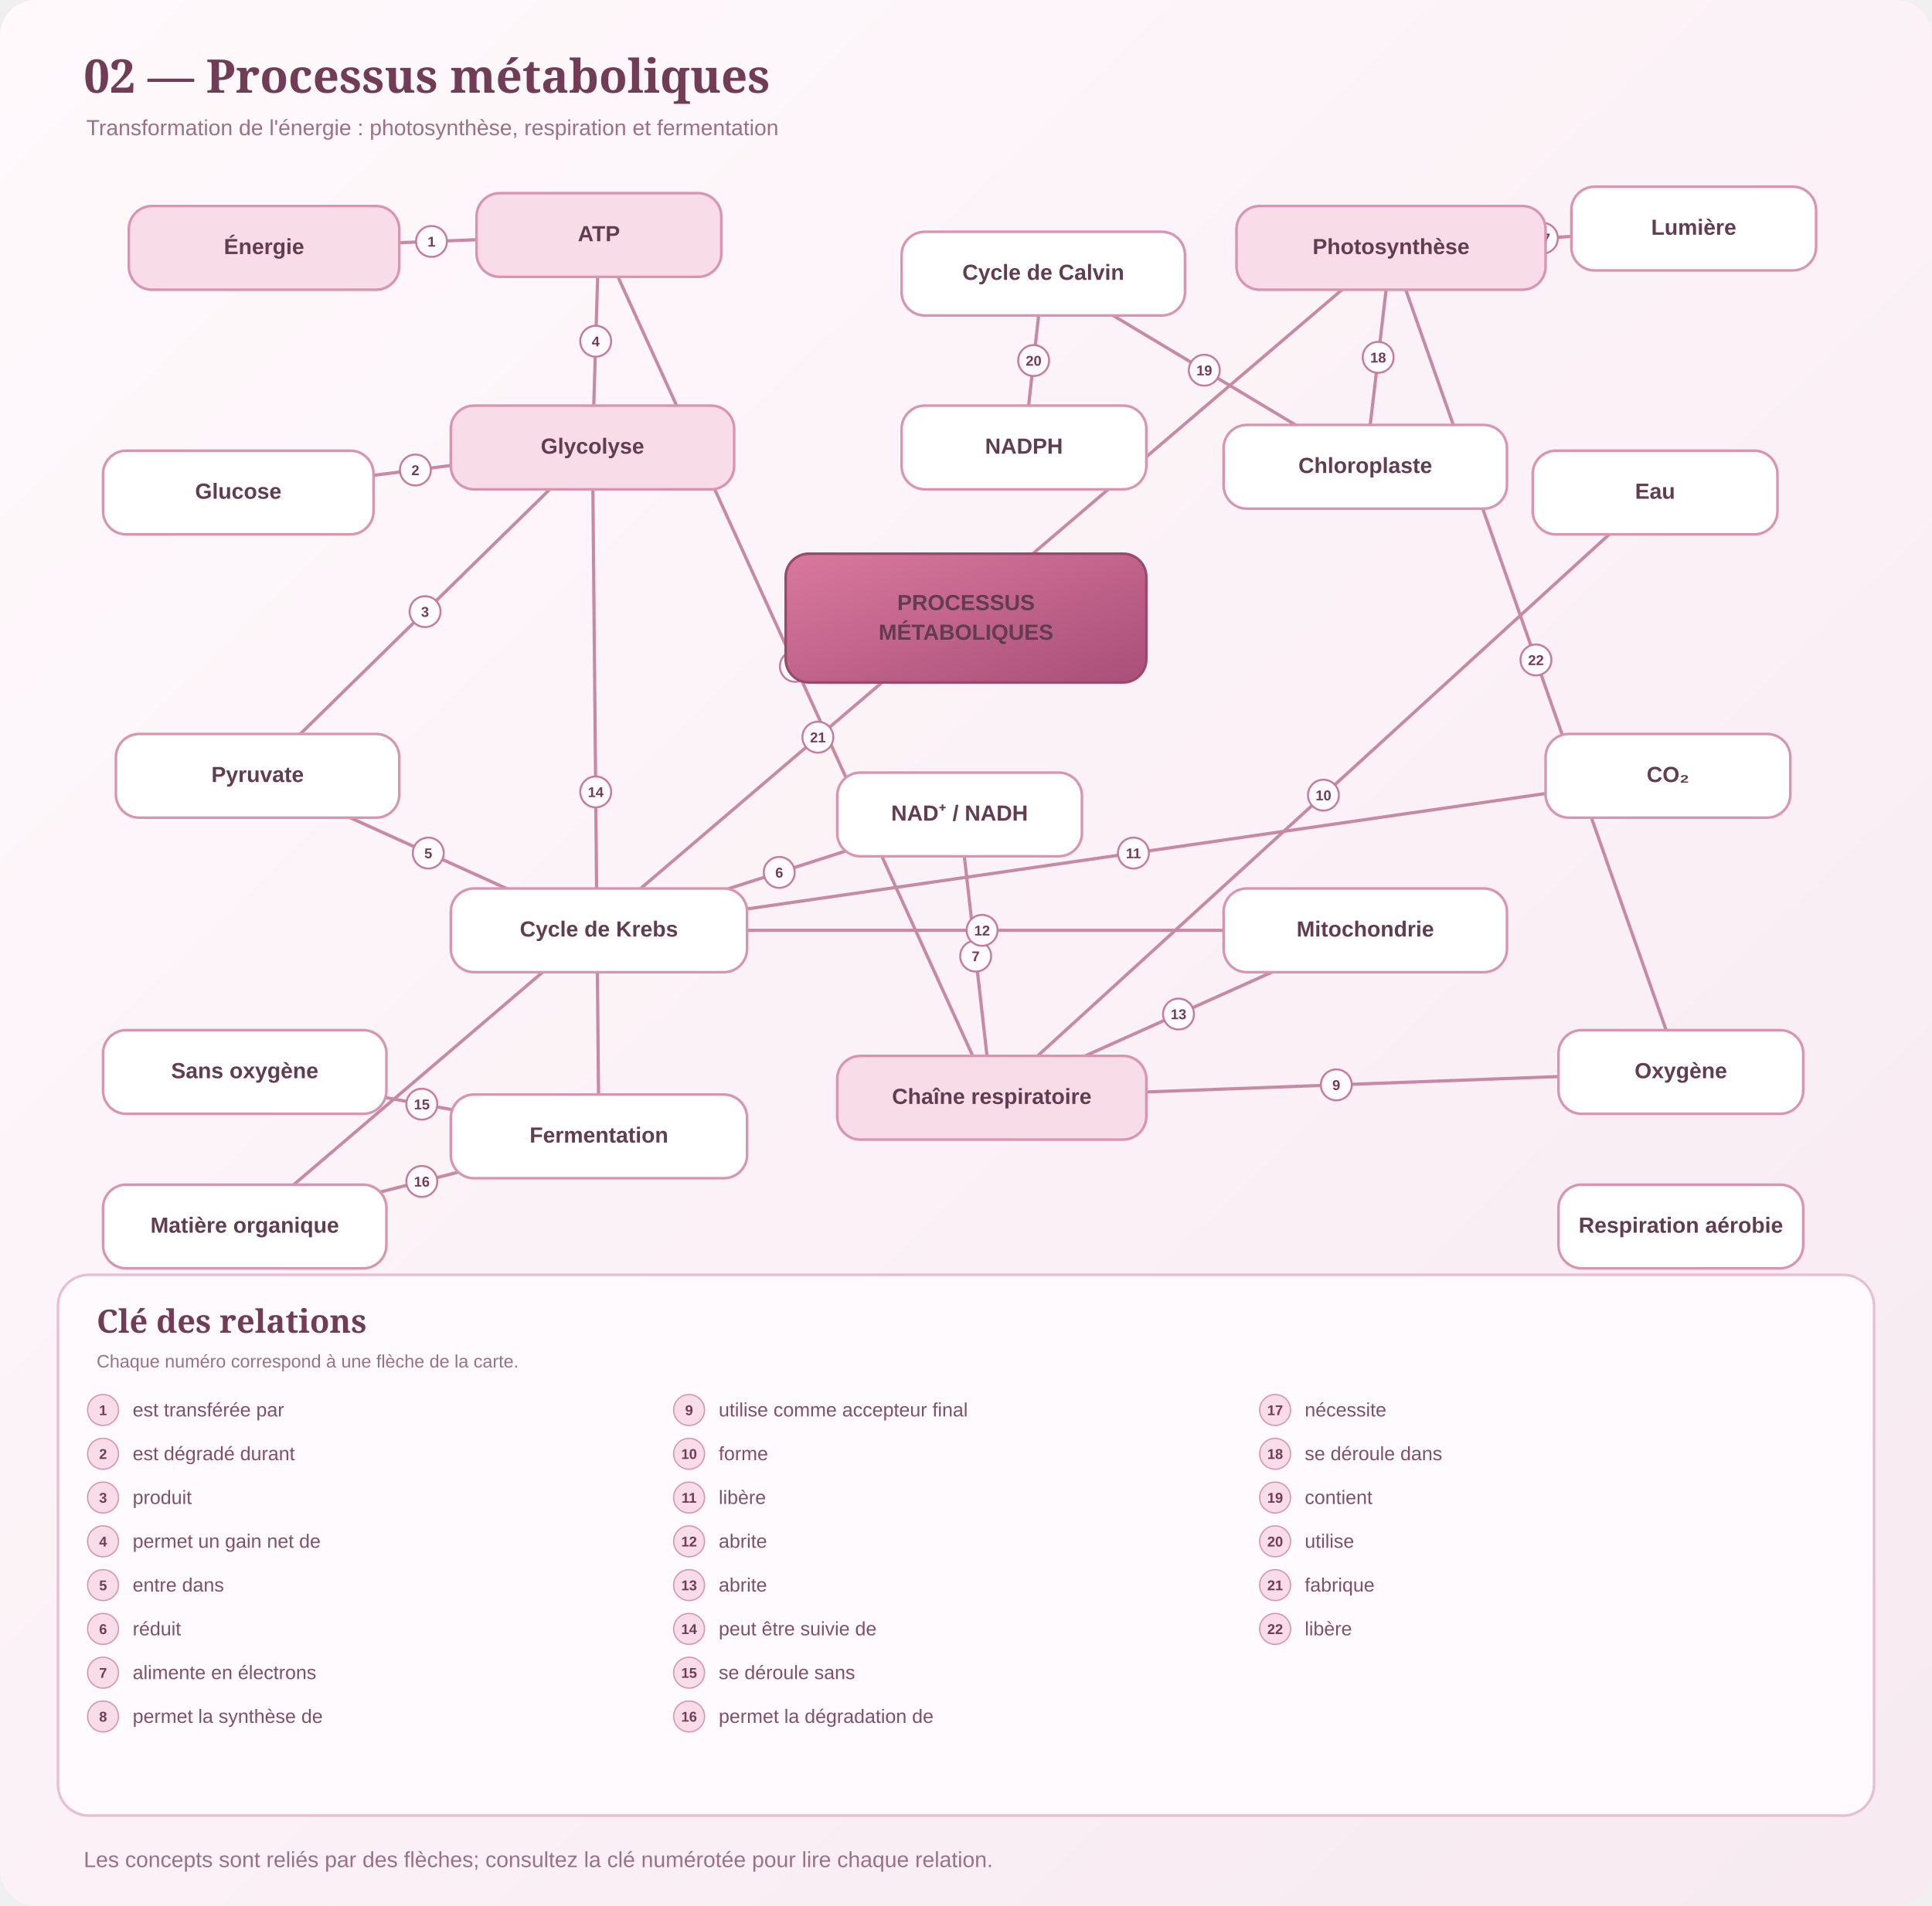
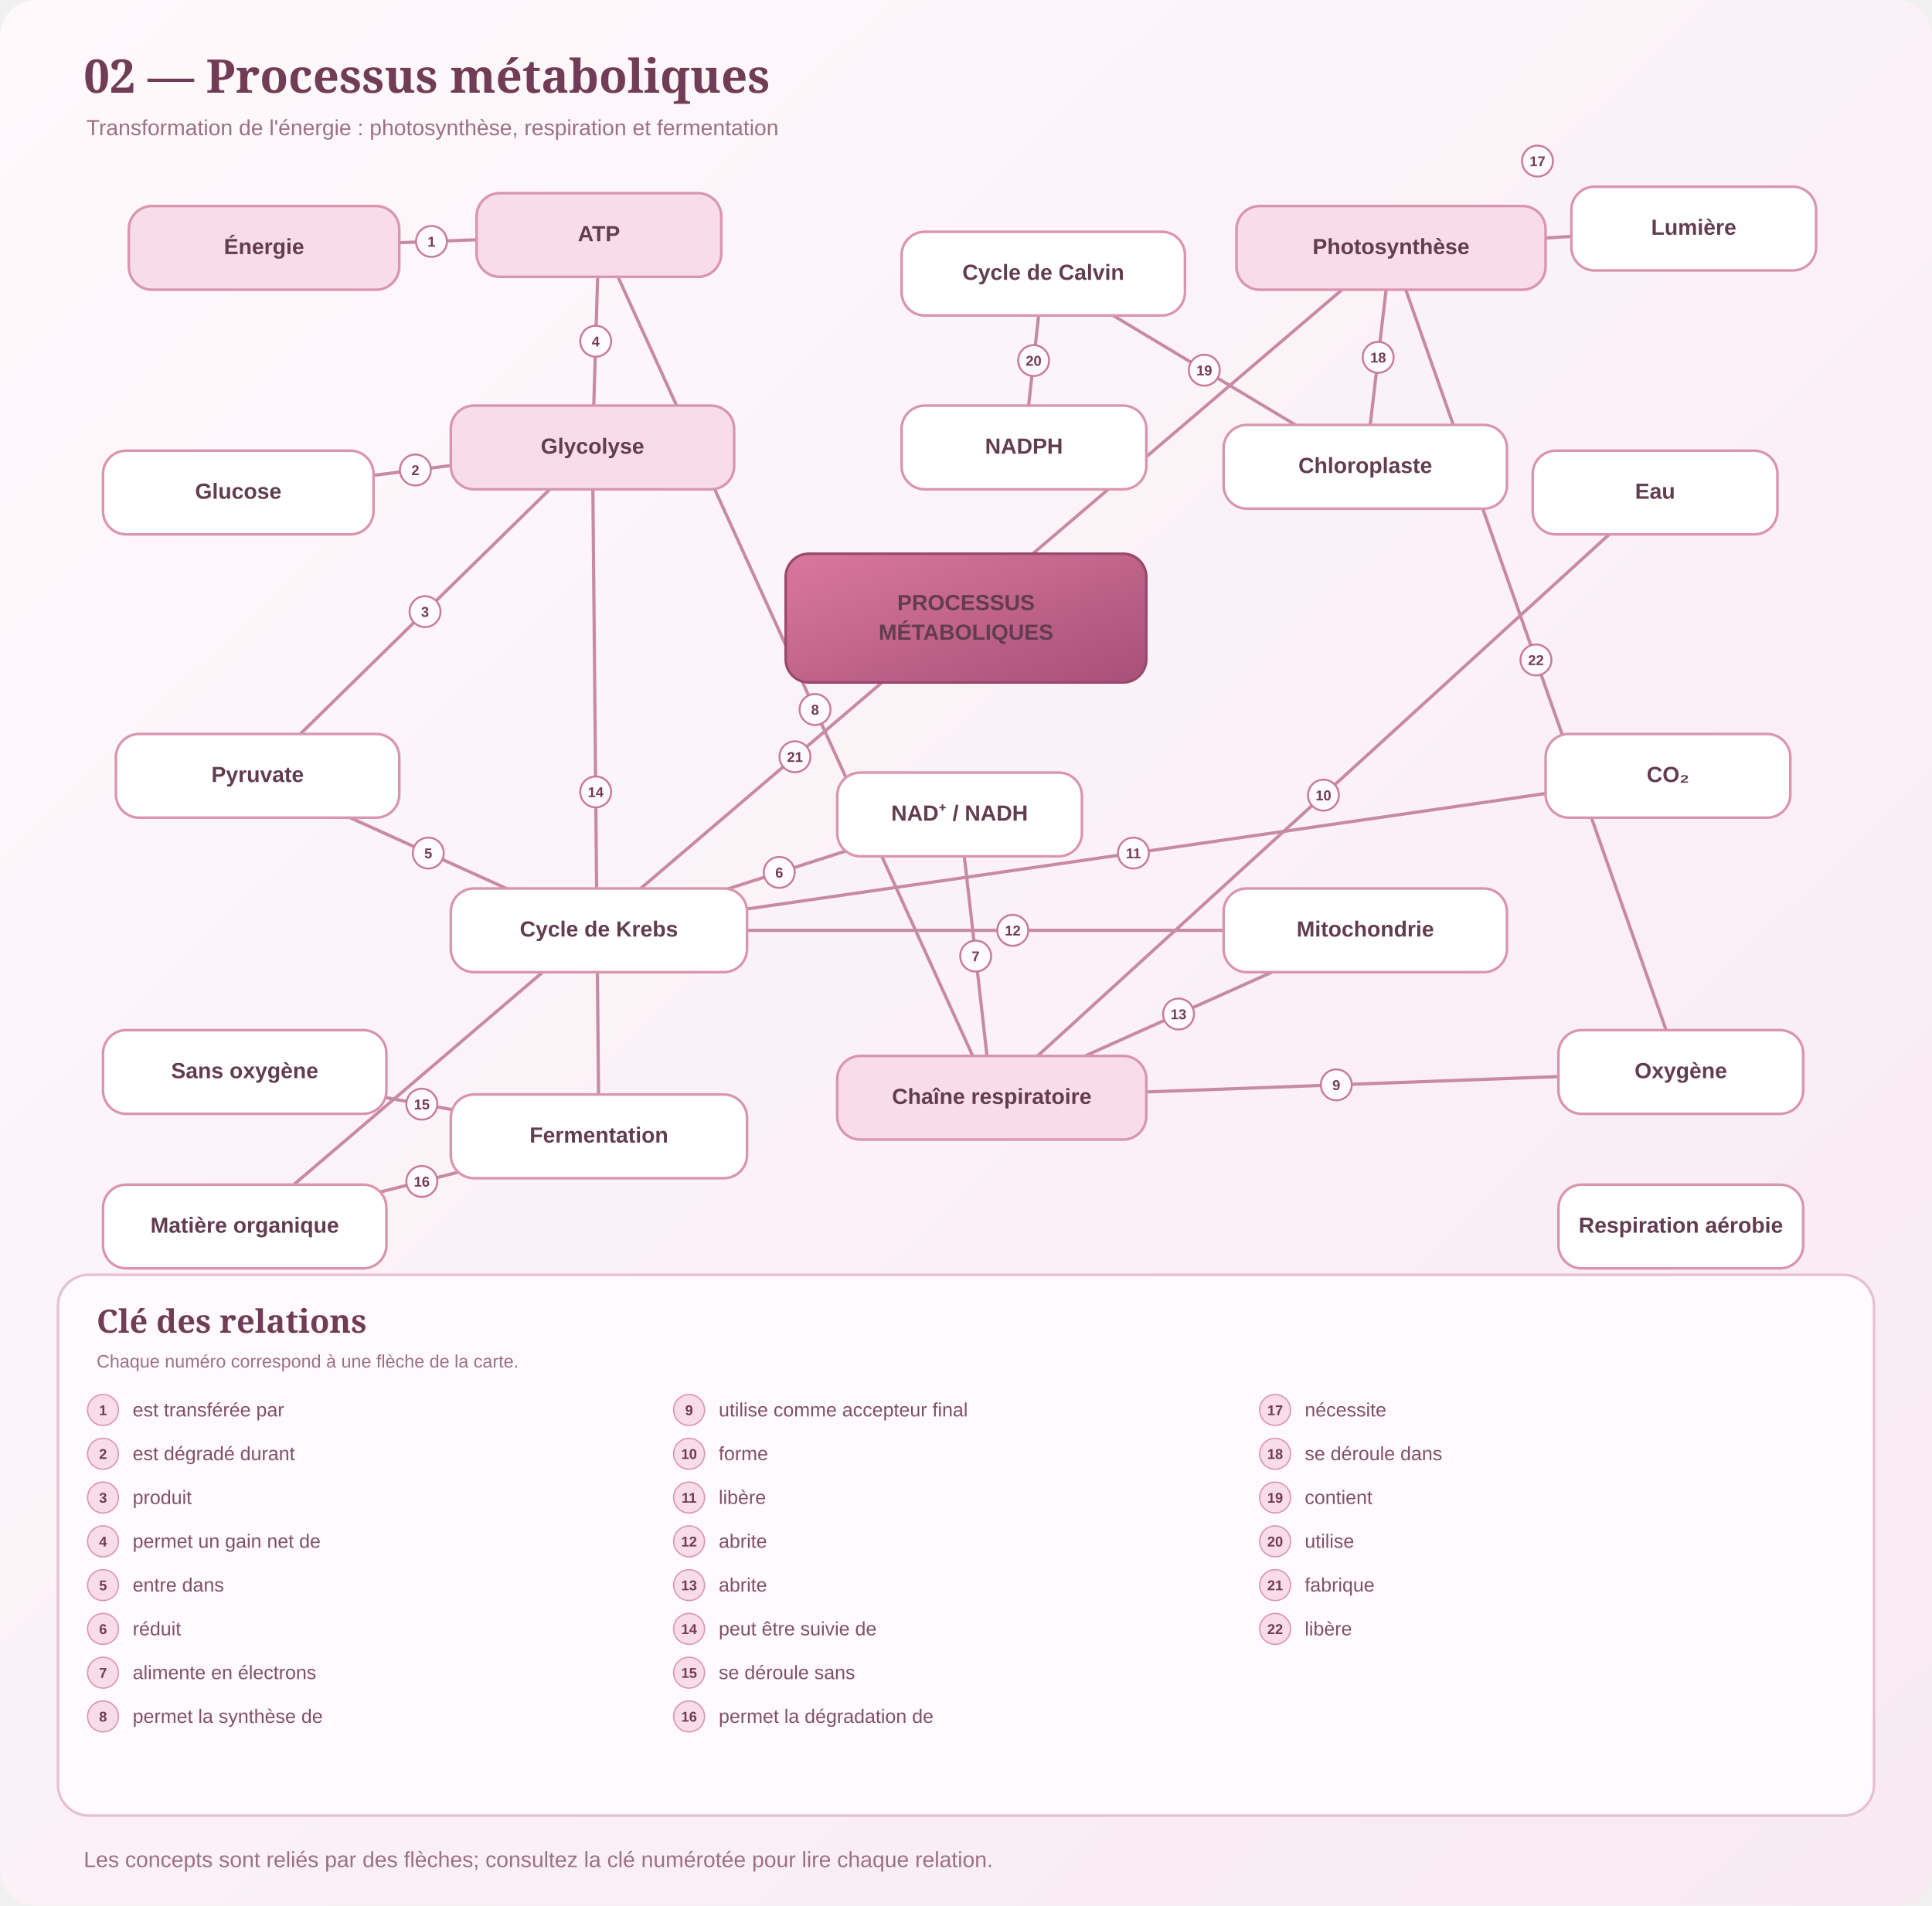
<svg xmlns="http://www.w3.org/2000/svg" width="1500" height="1480" viewBox="0 0 1500 1480">
  <defs>
    <linearGradient id="bg" x2="1" y2="1">
      <stop stop-color="#fff9fc" />
      <stop offset="1" stop-color="#f7eaf1" />
    </linearGradient>
    <linearGradient id="c" x2="1" y2="1">
      <stop stop-color="#d9789d" />
      <stop offset="1" stop-color="#a94f79" />
    </linearGradient>
    <marker id="a" markerWidth="9" markerHeight="9" refX="7" refY="4" orient="auto">
      <path d="M0 0 L8 4 L0 8Z" fill="#b66c8c" />
    </marker>
    <style>.t{font:bold 36px Georgia;fill:#713c55}.sub{font:17px Arial;fill:#9b7184}.n{font:bold 17px Arial;fill:#623c50}.e{font:bold 12.5px Arial;fill:#80506a}</style>
  </defs>
  <rect width="100%" height="100%" rx="28" fill="url(#bg)" />
  <text x="65" y="72" class="t">02 — Processus métaboliques</text>
  <text x="67" y="105" class="sub">Transformation de l'énergie : photosynthèse, respiration et fermentation</text>
  <line x1="205.0" y1="192.5" x2="465.0" y2="182.5" stroke="#c78aa4" stroke-width="2.5" marker-end="url(#a)" />
  <g class="edge-number">
    <circle cx="335.0" cy="187.5" r="12" fill="#fffafd" stroke="#c77b9c" stroke-width="1.5" />
    <text x="335.0" y="191.5" text-anchor="middle" font-family="Arial" font-size="11" font-weight="bold" fill="#713c55">1</text>
  </g>
  <line x1="185.0" y1="382.5" x2="460.0" y2="347.5" stroke="#c78aa4" stroke-width="2.5" marker-end="url(#a)" />
  <g class="edge-number">
    <circle cx="322.5" cy="365.0" r="12" fill="#fffafd" stroke="#c77b9c" stroke-width="1.5" />
    <text x="322.5" y="369.0" text-anchor="middle" font-family="Arial" font-size="11" font-weight="bold" fill="#713c55">2</text>
  </g>
  <line x1="460.0" y1="347.5" x2="200.0" y2="602.5" stroke="#c78aa4" stroke-width="2.5" marker-end="url(#a)" />
  <g class="edge-number">
    <circle cx="330.0" cy="475.0" r="12" fill="#fffafd" stroke="#c77b9c" stroke-width="1.5" />
    <text x="330.0" y="479.0" text-anchor="middle" font-family="Arial" font-size="11" font-weight="bold" fill="#713c55">3</text>
  </g>
  <line x1="460.0" y1="347.5" x2="465.0" y2="182.5" stroke="#c78aa4" stroke-width="2.5" marker-end="url(#a)" />
  <g class="edge-number">
    <circle cx="462.5" cy="265.0" r="12" fill="#fffafd" stroke="#c77b9c" stroke-width="1.5" />
    <text x="462.5" y="269.0" text-anchor="middle" font-family="Arial" font-size="11" font-weight="bold" fill="#713c55">4</text>
  </g>
  <line x1="200.0" y1="602.5" x2="465.0" y2="722.5" stroke="#c78aa4" stroke-width="2.5" marker-end="url(#a)" />
  <g class="edge-number">
    <circle cx="332.5" cy="662.5" r="12" fill="#fffafd" stroke="#c77b9c" stroke-width="1.5" />
    <text x="332.5" y="666.5" text-anchor="middle" font-family="Arial" font-size="11" font-weight="bold" fill="#713c55">5</text>
  </g>
  <line x1="465.0" y1="722.5" x2="745.0" y2="632.5" stroke="#c78aa4" stroke-width="2.5" marker-end="url(#a)" />
  <g class="edge-number">
    <circle cx="605.0" cy="677.5" r="12" fill="#fffafd" stroke="#c77b9c" stroke-width="1.5" />
    <text x="605.0" y="681.5" text-anchor="middle" font-family="Arial" font-size="11" font-weight="bold" fill="#713c55">6</text>
  </g>
  <line x1="745.0" y1="632.5" x2="770.0" y2="852.5" stroke="#c78aa4" stroke-width="2.5" marker-end="url(#a)" />
  <g class="edge-number">
    <circle cx="757.5" cy="742.5" r="12" fill="#fffafd" stroke="#c77b9c" stroke-width="1.5" />
    <text x="757.5" y="746.5" text-anchor="middle" font-family="Arial" font-size="11" font-weight="bold" fill="#713c55">7</text>
  </g>
  <line x1="770.0" y1="852.5" x2="465.0" y2="182.5" stroke="#c78aa4" stroke-width="2.5" marker-end="url(#a)" />
  <g class="edge-number">
-     <circle cx="617.5" cy="517.5" r="12" fill="#fffafd" stroke="#c77b9c" stroke-width="1.5" />
-     <text x="617.5" y="521.5" text-anchor="middle" font-family="Arial" font-size="11" font-weight="bold" fill="#713c55">8</text>
+     <circle cx="632.8" cy="551.0" r="12" fill="#fffafd" stroke="#c77b9c" stroke-width="1.5" />
+     <text x="632.8" y="555.0" text-anchor="middle" font-family="Arial" font-size="11" font-weight="bold" fill="#713c55">8</text>
  </g>
  <line x1="770.0" y1="852.5" x2="1305.0" y2="832.5" stroke="#c78aa4" stroke-width="2.5" marker-end="url(#a)" />
  <g class="edge-number">
    <circle cx="1037.5" cy="842.5" r="12" fill="#fffafd" stroke="#c77b9c" stroke-width="1.5" />
    <text x="1037.5" y="846.5" text-anchor="middle" font-family="Arial" font-size="11" font-weight="bold" fill="#713c55">9</text>
  </g>
  <line x1="770.0" y1="852.5" x2="1285.0" y2="382.5" stroke="#c78aa4" stroke-width="2.5" marker-end="url(#a)" />
  <g class="edge-number">
    <circle cx="1027.5" cy="617.5" r="12" fill="#fffafd" stroke="#c77b9c" stroke-width="1.5" />
    <text x="1027.5" y="621.5" text-anchor="middle" font-family="Arial" font-size="11" font-weight="bold" fill="#713c55">10</text>
  </g>
  <line x1="465.0" y1="722.5" x2="1295.0" y2="602.5" stroke="#c78aa4" stroke-width="2.5" marker-end="url(#a)" />
  <g class="edge-number">
    <circle cx="880.0" cy="662.5" r="12" fill="#fffafd" stroke="#c77b9c" stroke-width="1.5" />
    <text x="880.0" y="666.5" text-anchor="middle" font-family="Arial" font-size="11" font-weight="bold" fill="#713c55">11</text>
  </g>
  <line x1="1060.0" y1="722.5" x2="465.0" y2="722.5" stroke="#c78aa4" stroke-width="2.5" marker-end="url(#a)" />
  <g class="edge-number">
-     <circle cx="762.5" cy="722.5" r="12" fill="#fffafd" stroke="#c77b9c" stroke-width="1.5" />
-     <text x="762.5" y="726.5" text-anchor="middle" font-family="Arial" font-size="11" font-weight="bold" fill="#713c55">12</text>
+     <circle cx="786.3" cy="722.5" r="12" fill="#fffafd" stroke="#c77b9c" stroke-width="1.5" />
+     <text x="786.3" y="726.5" text-anchor="middle" font-family="Arial" font-size="11" font-weight="bold" fill="#713c55">12</text>
  </g>
  <line x1="1060.0" y1="722.5" x2="770.0" y2="852.5" stroke="#c78aa4" stroke-width="2.5" marker-end="url(#a)" />
  <g class="edge-number">
    <circle cx="915.0" cy="787.5" r="12" fill="#fffafd" stroke="#c77b9c" stroke-width="1.5" />
    <text x="915.0" y="791.5" text-anchor="middle" font-family="Arial" font-size="11" font-weight="bold" fill="#713c55">13</text>
  </g>
  <line x1="460.0" y1="347.5" x2="465.0" y2="882.5" stroke="#c78aa4" stroke-width="2.5" marker-end="url(#a)" />
  <g class="edge-number">
    <circle cx="462.5" cy="615.0" r="12" fill="#fffafd" stroke="#c77b9c" stroke-width="1.5" />
    <text x="462.5" y="619.0" text-anchor="middle" font-family="Arial" font-size="11" font-weight="bold" fill="#713c55">14</text>
  </g>
  <line x1="465.0" y1="882.5" x2="190.0" y2="832.5" stroke="#c78aa4" stroke-width="2.5" marker-end="url(#a)" />
  <g class="edge-number">
    <circle cx="327.5" cy="857.5" r="12" fill="#fffafd" stroke="#c77b9c" stroke-width="1.5" />
    <text x="327.5" y="861.5" text-anchor="middle" font-family="Arial" font-size="11" font-weight="bold" fill="#713c55">15</text>
  </g>
  <line x1="465.0" y1="882.5" x2="190.0" y2="952.5" stroke="#c78aa4" stroke-width="2.5" marker-end="url(#a)" />
  <g class="edge-number">
    <circle cx="327.5" cy="917.5" r="12" fill="#fffafd" stroke="#c77b9c" stroke-width="1.5" />
    <text x="327.5" y="921.5" text-anchor="middle" font-family="Arial" font-size="11" font-weight="bold" fill="#713c55">16</text>
  </g>
  <line x1="1080.0" y1="192.5" x2="1315.0" y2="177.5" stroke="#c78aa4" stroke-width="2.5" marker-end="url(#a)" />
  <g class="edge-number">
-     <circle cx="1197.5" cy="185.0" r="12" fill="#fffafd" stroke="#c77b9c" stroke-width="1.5" />
-     <text x="1197.5" y="189.0" text-anchor="middle" font-family="Arial" font-size="11" font-weight="bold" fill="#713c55">17</text>
+     <circle cx="1193.7" cy="125.1" r="12" fill="#fffafd" stroke="#c77b9c" stroke-width="1.5" />
+     <text x="1193.7" y="129.1" text-anchor="middle" font-family="Arial" font-size="11" font-weight="bold" fill="#713c55">17</text>
  </g>
  <line x1="1080.0" y1="192.5" x2="1060.0" y2="362.5" stroke="#c78aa4" stroke-width="2.5" marker-end="url(#a)" />
  <g class="edge-number">
    <circle cx="1070.0" cy="277.5" r="12" fill="#fffafd" stroke="#c77b9c" stroke-width="1.5" />
    <text x="1070.0" y="281.5" text-anchor="middle" font-family="Arial" font-size="11" font-weight="bold" fill="#713c55">18</text>
  </g>
  <line x1="1060.0" y1="362.5" x2="810.0" y2="212.5" stroke="#c78aa4" stroke-width="2.5" marker-end="url(#a)" />
  <g class="edge-number">
    <circle cx="935.0" cy="287.5" r="12" fill="#fffafd" stroke="#c77b9c" stroke-width="1.5" />
    <text x="935.0" y="291.5" text-anchor="middle" font-family="Arial" font-size="11" font-weight="bold" fill="#713c55">19</text>
  </g>
  <line x1="810.0" y1="212.5" x2="795.0" y2="347.5" stroke="#c78aa4" stroke-width="2.5" marker-end="url(#a)" />
  <g class="edge-number">
    <circle cx="802.5" cy="280.0" r="12" fill="#fffafd" stroke="#c77b9c" stroke-width="1.5" />
    <text x="802.5" y="284.0" text-anchor="middle" font-family="Arial" font-size="11" font-weight="bold" fill="#713c55">20</text>
  </g>
  <line x1="1080.0" y1="192.5" x2="190.0" y2="952.5" stroke="#c78aa4" stroke-width="2.5" marker-end="url(#a)" />
  <g class="edge-number">
-     <circle cx="635.0" cy="572.5" r="12" fill="#fffafd" stroke="#c77b9c" stroke-width="1.5" />
-     <text x="635.0" y="576.5" text-anchor="middle" font-family="Arial" font-size="11" font-weight="bold" fill="#713c55">21</text>
+     <circle cx="617.2" cy="587.7" r="12" fill="#fffafd" stroke="#c77b9c" stroke-width="1.5" />
+     <text x="617.2" y="591.7" text-anchor="middle" font-family="Arial" font-size="11" font-weight="bold" fill="#713c55">21</text>
  </g>
  <line x1="1080.0" y1="192.5" x2="1305.0" y2="832.5" stroke="#c78aa4" stroke-width="2.5" marker-end="url(#a)" />
  <g class="edge-number">
    <circle cx="1192.5" cy="512.5" r="12" fill="#fffafd" stroke="#c77b9c" stroke-width="1.5" />
    <text x="1192.5" y="516.5" text-anchor="middle" font-family="Arial" font-size="11" font-weight="bold" fill="#713c55">22</text>
  </g>
  <rect x="610" y="430" width="280" height="100" rx="18" fill="url(#c)" stroke="#98496d" stroke-width="2" />
  <text x="750.0" y="469.0" text-anchor="middle" dominant-baseline="middle" class="n" fill="#ffffff">PROCESSUS</text>
  <text x="750.0" y="492.0" text-anchor="middle" dominant-baseline="middle" class="n" fill="#ffffff">MÉTABOLIQUES</text>
  <rect x="100" y="160" width="210" height="65" rx="18" fill="#f8dce7" stroke="#d995b0" stroke-width="2" />
  <text x="205.0" y="192.5" text-anchor="middle" dominant-baseline="middle" class="n" fill="#623c50">Énergie</text>
  <rect x="370" y="150" width="190" height="65" rx="18" fill="#f8dce7" stroke="#d995b0" stroke-width="2" />
  <text x="465.0" y="182.5" text-anchor="middle" dominant-baseline="middle" class="n" fill="#623c50">ATP</text>
  <rect x="80" y="350" width="210" height="65" rx="18" fill="#ffffff" stroke="#d995b0" stroke-width="2" />
  <text x="185.0" y="382.5" text-anchor="middle" dominant-baseline="middle" class="n" fill="#623c50">Glucose</text>
  <rect x="350" y="315" width="220" height="65" rx="18" fill="#f8dce7" stroke="#d995b0" stroke-width="2" />
  <text x="460.0" y="347.5" text-anchor="middle" dominant-baseline="middle" class="n" fill="#623c50">Glycolyse</text>
  <rect x="90" y="570" width="220" height="65" rx="18" fill="#ffffff" stroke="#d995b0" stroke-width="2" />
  <text x="200.0" y="602.5" text-anchor="middle" dominant-baseline="middle" class="n" fill="#623c50">Pyruvate</text>
  <rect x="350" y="690" width="230" height="65" rx="18" fill="#ffffff" stroke="#d995b0" stroke-width="2" />
  <text x="465.0" y="722.5" text-anchor="middle" dominant-baseline="middle" class="n" fill="#623c50">Cycle de Krebs</text>
  <rect x="650" y="820" width="240" height="65" rx="18" fill="#f8dce7" stroke="#d995b0" stroke-width="2" />
  <text x="770.0" y="852.5" text-anchor="middle" dominant-baseline="middle" class="n" fill="#623c50">Chaîne respiratoire</text>
  <rect x="950" y="690" width="220" height="65" rx="18" fill="#ffffff" stroke="#d995b0" stroke-width="2" />
  <text x="1060.0" y="722.5" text-anchor="middle" dominant-baseline="middle" class="n" fill="#623c50">Mitochondrie</text>
  <rect x="1210" y="800" width="190" height="65" rx="18" fill="#ffffff" stroke="#d995b0" stroke-width="2" />
  <text x="1305.0" y="832.5" text-anchor="middle" dominant-baseline="middle" class="n" fill="#623c50">Oxygène</text>
  <rect x="1200" y="570" width="190" height="65" rx="18" fill="#ffffff" stroke="#d995b0" stroke-width="2" />
  <text x="1295.0" y="602.5" text-anchor="middle" dominant-baseline="middle" class="n" fill="#623c50">CO₂</text>
  <rect x="1190" y="350" width="190" height="65" rx="18" fill="#ffffff" stroke="#d995b0" stroke-width="2" />
  <text x="1285.0" y="382.5" text-anchor="middle" dominant-baseline="middle" class="n" fill="#623c50">Eau</text>
  <rect x="960" y="160" width="240" height="65" rx="18" fill="#f8dce7" stroke="#d995b0" stroke-width="2" />
  <text x="1080.0" y="192.5" text-anchor="middle" dominant-baseline="middle" class="n" fill="#623c50">Photosynthèse</text>
  <rect x="1220" y="145" width="190" height="65" rx="18" fill="#ffffff" stroke="#d995b0" stroke-width="2" />
  <text x="1315.0" y="177.5" text-anchor="middle" dominant-baseline="middle" class="n" fill="#623c50">Lumière</text>
  <rect x="950" y="330" width="220" height="65" rx="18" fill="#ffffff" stroke="#d995b0" stroke-width="2" />
  <text x="1060.0" y="362.5" text-anchor="middle" dominant-baseline="middle" class="n" fill="#623c50">Chloroplaste</text>
  <rect x="700" y="180" width="220" height="65" rx="18" fill="#ffffff" stroke="#d995b0" stroke-width="2" />
  <text x="810.0" y="212.5" text-anchor="middle" dominant-baseline="middle" class="n" fill="#623c50">Cycle de Calvin</text>
  <rect x="700" y="315" width="190" height="65" rx="18" fill="#ffffff" stroke="#d995b0" stroke-width="2" />
  <text x="795.0" y="347.5" text-anchor="middle" dominant-baseline="middle" class="n" fill="#623c50">NADPH</text>
  <rect x="650" y="600" width="190" height="65" rx="18" fill="#ffffff" stroke="#d995b0" stroke-width="2" />
  <text x="745.0" y="632.5" text-anchor="middle" dominant-baseline="middle" class="n" fill="#623c50">NAD⁺ / NADH</text>
  <rect x="350" y="850" width="230" height="65" rx="18" fill="#ffffff" stroke="#d995b0" stroke-width="2" />
  <text x="465.0" y="882.5" text-anchor="middle" dominant-baseline="middle" class="n" fill="#623c50">Fermentation</text>
  <rect x="80" y="800" width="220" height="65" rx="18" fill="#ffffff" stroke="#d995b0" stroke-width="2" />
  <text x="190.0" y="832.5" text-anchor="middle" dominant-baseline="middle" class="n" fill="#623c50">Sans oxygène</text>
  <rect x="1210" y="920" width="190" height="65" rx="18" fill="#ffffff" stroke="#d995b0" stroke-width="2" />
  <text x="1305.0" y="952.5" text-anchor="middle" dominant-baseline="middle" class="n" fill="#623c50">Respiration aérobie</text>
  <rect x="80" y="920" width="220" height="65" rx="18" fill="#ffffff" stroke="#d995b0" stroke-width="2" />
  <text x="190.0" y="952.5" text-anchor="middle" dominant-baseline="middle" class="n" fill="#623c50">Matière organique</text>
  <rect x="45" y="990" width="1410" height="420" rx="24" fill="#fffafd" stroke="#e6bfd0" stroke-width="2" />
  <text x="75" y="1035" font-family="Georgia" font-size="25" font-weight="bold" fill="#713c55">Clé des relations</text>
  <text x="75" y="1062" font-family="Arial" font-size="14" fill="#9b7184">Chaque numéro correspond à une flèche de la carte.</text>
  <circle cx="80" cy="1095" r="12" fill="#f8dce7" stroke="#d995b0" />
  <text x="80" y="1099" text-anchor="middle" font-family="Arial" font-size="11" font-weight="bold" fill="#713c55">1</text>
  <text x="103" y="1100" font-family="Arial" font-size="15" fill="#80506a">est transférée par</text>
  <circle cx="80" cy="1129" r="12" fill="#f8dce7" stroke="#d995b0" />
  <text x="80" y="1133" text-anchor="middle" font-family="Arial" font-size="11" font-weight="bold" fill="#713c55">2</text>
  <text x="103" y="1134" font-family="Arial" font-size="15" fill="#80506a">est dégradé durant</text>
  <circle cx="80" cy="1163" r="12" fill="#f8dce7" stroke="#d995b0" />
  <text x="80" y="1167" text-anchor="middle" font-family="Arial" font-size="11" font-weight="bold" fill="#713c55">3</text>
  <text x="103" y="1168" font-family="Arial" font-size="15" fill="#80506a">produit</text>
  <circle cx="80" cy="1197" r="12" fill="#f8dce7" stroke="#d995b0" />
  <text x="80" y="1201" text-anchor="middle" font-family="Arial" font-size="11" font-weight="bold" fill="#713c55">4</text>
  <text x="103" y="1202" font-family="Arial" font-size="15" fill="#80506a">permet un gain net de</text>
  <circle cx="80" cy="1231" r="12" fill="#f8dce7" stroke="#d995b0" />
  <text x="80" y="1235" text-anchor="middle" font-family="Arial" font-size="11" font-weight="bold" fill="#713c55">5</text>
  <text x="103" y="1236" font-family="Arial" font-size="15" fill="#80506a">entre dans</text>
  <circle cx="80" cy="1265" r="12" fill="#f8dce7" stroke="#d995b0" />
  <text x="80" y="1269" text-anchor="middle" font-family="Arial" font-size="11" font-weight="bold" fill="#713c55">6</text>
  <text x="103" y="1270" font-family="Arial" font-size="15" fill="#80506a">réduit</text>
  <circle cx="80" cy="1299" r="12" fill="#f8dce7" stroke="#d995b0" />
  <text x="80" y="1303" text-anchor="middle" font-family="Arial" font-size="11" font-weight="bold" fill="#713c55">7</text>
  <text x="103" y="1304" font-family="Arial" font-size="15" fill="#80506a">alimente en électrons</text>
  <circle cx="80" cy="1333" r="12" fill="#f8dce7" stroke="#d995b0" />
  <text x="80" y="1337" text-anchor="middle" font-family="Arial" font-size="11" font-weight="bold" fill="#713c55">8</text>
  <text x="103" y="1338" font-family="Arial" font-size="15" fill="#80506a">permet la synthèse de</text>
  <circle cx="535" cy="1095" r="12" fill="#f8dce7" stroke="#d995b0" />
  <text x="535" y="1099" text-anchor="middle" font-family="Arial" font-size="11" font-weight="bold" fill="#713c55">9</text>
  <text x="558" y="1100" font-family="Arial" font-size="15" fill="#80506a">utilise comme accepteur final</text>
  <circle cx="535" cy="1129" r="12" fill="#f8dce7" stroke="#d995b0" />
  <text x="535" y="1133" text-anchor="middle" font-family="Arial" font-size="11" font-weight="bold" fill="#713c55">10</text>
  <text x="558" y="1134" font-family="Arial" font-size="15" fill="#80506a">forme</text>
  <circle cx="535" cy="1163" r="12" fill="#f8dce7" stroke="#d995b0" />
  <text x="535" y="1167" text-anchor="middle" font-family="Arial" font-size="11" font-weight="bold" fill="#713c55">11</text>
  <text x="558" y="1168" font-family="Arial" font-size="15" fill="#80506a">libère</text>
  <circle cx="535" cy="1197" r="12" fill="#f8dce7" stroke="#d995b0" />
  <text x="535" y="1201" text-anchor="middle" font-family="Arial" font-size="11" font-weight="bold" fill="#713c55">12</text>
  <text x="558" y="1202" font-family="Arial" font-size="15" fill="#80506a">abrite</text>
  <circle cx="535" cy="1231" r="12" fill="#f8dce7" stroke="#d995b0" />
  <text x="535" y="1235" text-anchor="middle" font-family="Arial" font-size="11" font-weight="bold" fill="#713c55">13</text>
  <text x="558" y="1236" font-family="Arial" font-size="15" fill="#80506a">abrite</text>
  <circle cx="535" cy="1265" r="12" fill="#f8dce7" stroke="#d995b0" />
  <text x="535" y="1269" text-anchor="middle" font-family="Arial" font-size="11" font-weight="bold" fill="#713c55">14</text>
  <text x="558" y="1270" font-family="Arial" font-size="15" fill="#80506a">peut être suivie de</text>
  <circle cx="535" cy="1299" r="12" fill="#f8dce7" stroke="#d995b0" />
  <text x="535" y="1303" text-anchor="middle" font-family="Arial" font-size="11" font-weight="bold" fill="#713c55">15</text>
  <text x="558" y="1304" font-family="Arial" font-size="15" fill="#80506a">se déroule sans</text>
  <circle cx="535" cy="1333" r="12" fill="#f8dce7" stroke="#d995b0" />
  <text x="535" y="1337" text-anchor="middle" font-family="Arial" font-size="11" font-weight="bold" fill="#713c55">16</text>
  <text x="558" y="1338" font-family="Arial" font-size="15" fill="#80506a">permet la dégradation de</text>
  <circle cx="990" cy="1095" r="12" fill="#f8dce7" stroke="#d995b0" />
  <text x="990" y="1099" text-anchor="middle" font-family="Arial" font-size="11" font-weight="bold" fill="#713c55">17</text>
  <text x="1013" y="1100" font-family="Arial" font-size="15" fill="#80506a">nécessite</text>
  <circle cx="990" cy="1129" r="12" fill="#f8dce7" stroke="#d995b0" />
  <text x="990" y="1133" text-anchor="middle" font-family="Arial" font-size="11" font-weight="bold" fill="#713c55">18</text>
  <text x="1013" y="1134" font-family="Arial" font-size="15" fill="#80506a">se déroule dans</text>
  <circle cx="990" cy="1163" r="12" fill="#f8dce7" stroke="#d995b0" />
  <text x="990" y="1167" text-anchor="middle" font-family="Arial" font-size="11" font-weight="bold" fill="#713c55">19</text>
  <text x="1013" y="1168" font-family="Arial" font-size="15" fill="#80506a">contient</text>
  <circle cx="990" cy="1197" r="12" fill="#f8dce7" stroke="#d995b0" />
  <text x="990" y="1201" text-anchor="middle" font-family="Arial" font-size="11" font-weight="bold" fill="#713c55">20</text>
  <text x="1013" y="1202" font-family="Arial" font-size="15" fill="#80506a">utilise</text>
  <circle cx="990" cy="1231" r="12" fill="#f8dce7" stroke="#d995b0" />
  <text x="990" y="1235" text-anchor="middle" font-family="Arial" font-size="11" font-weight="bold" fill="#713c55">21</text>
  <text x="1013" y="1236" font-family="Arial" font-size="15" fill="#80506a">fabrique</text>
  <circle cx="990" cy="1265" r="12" fill="#f8dce7" stroke="#d995b0" />
  <text x="990" y="1269" text-anchor="middle" font-family="Arial" font-size="11" font-weight="bold" fill="#713c55">22</text>
  <text x="1013" y="1270" font-family="Arial" font-size="15" fill="#80506a">libère</text>
  <text x="65" y="1450" class="sub">Les concepts sont reliés par des flèches; consultez la clé numérotée pour lire chaque relation.</text>
</svg>
